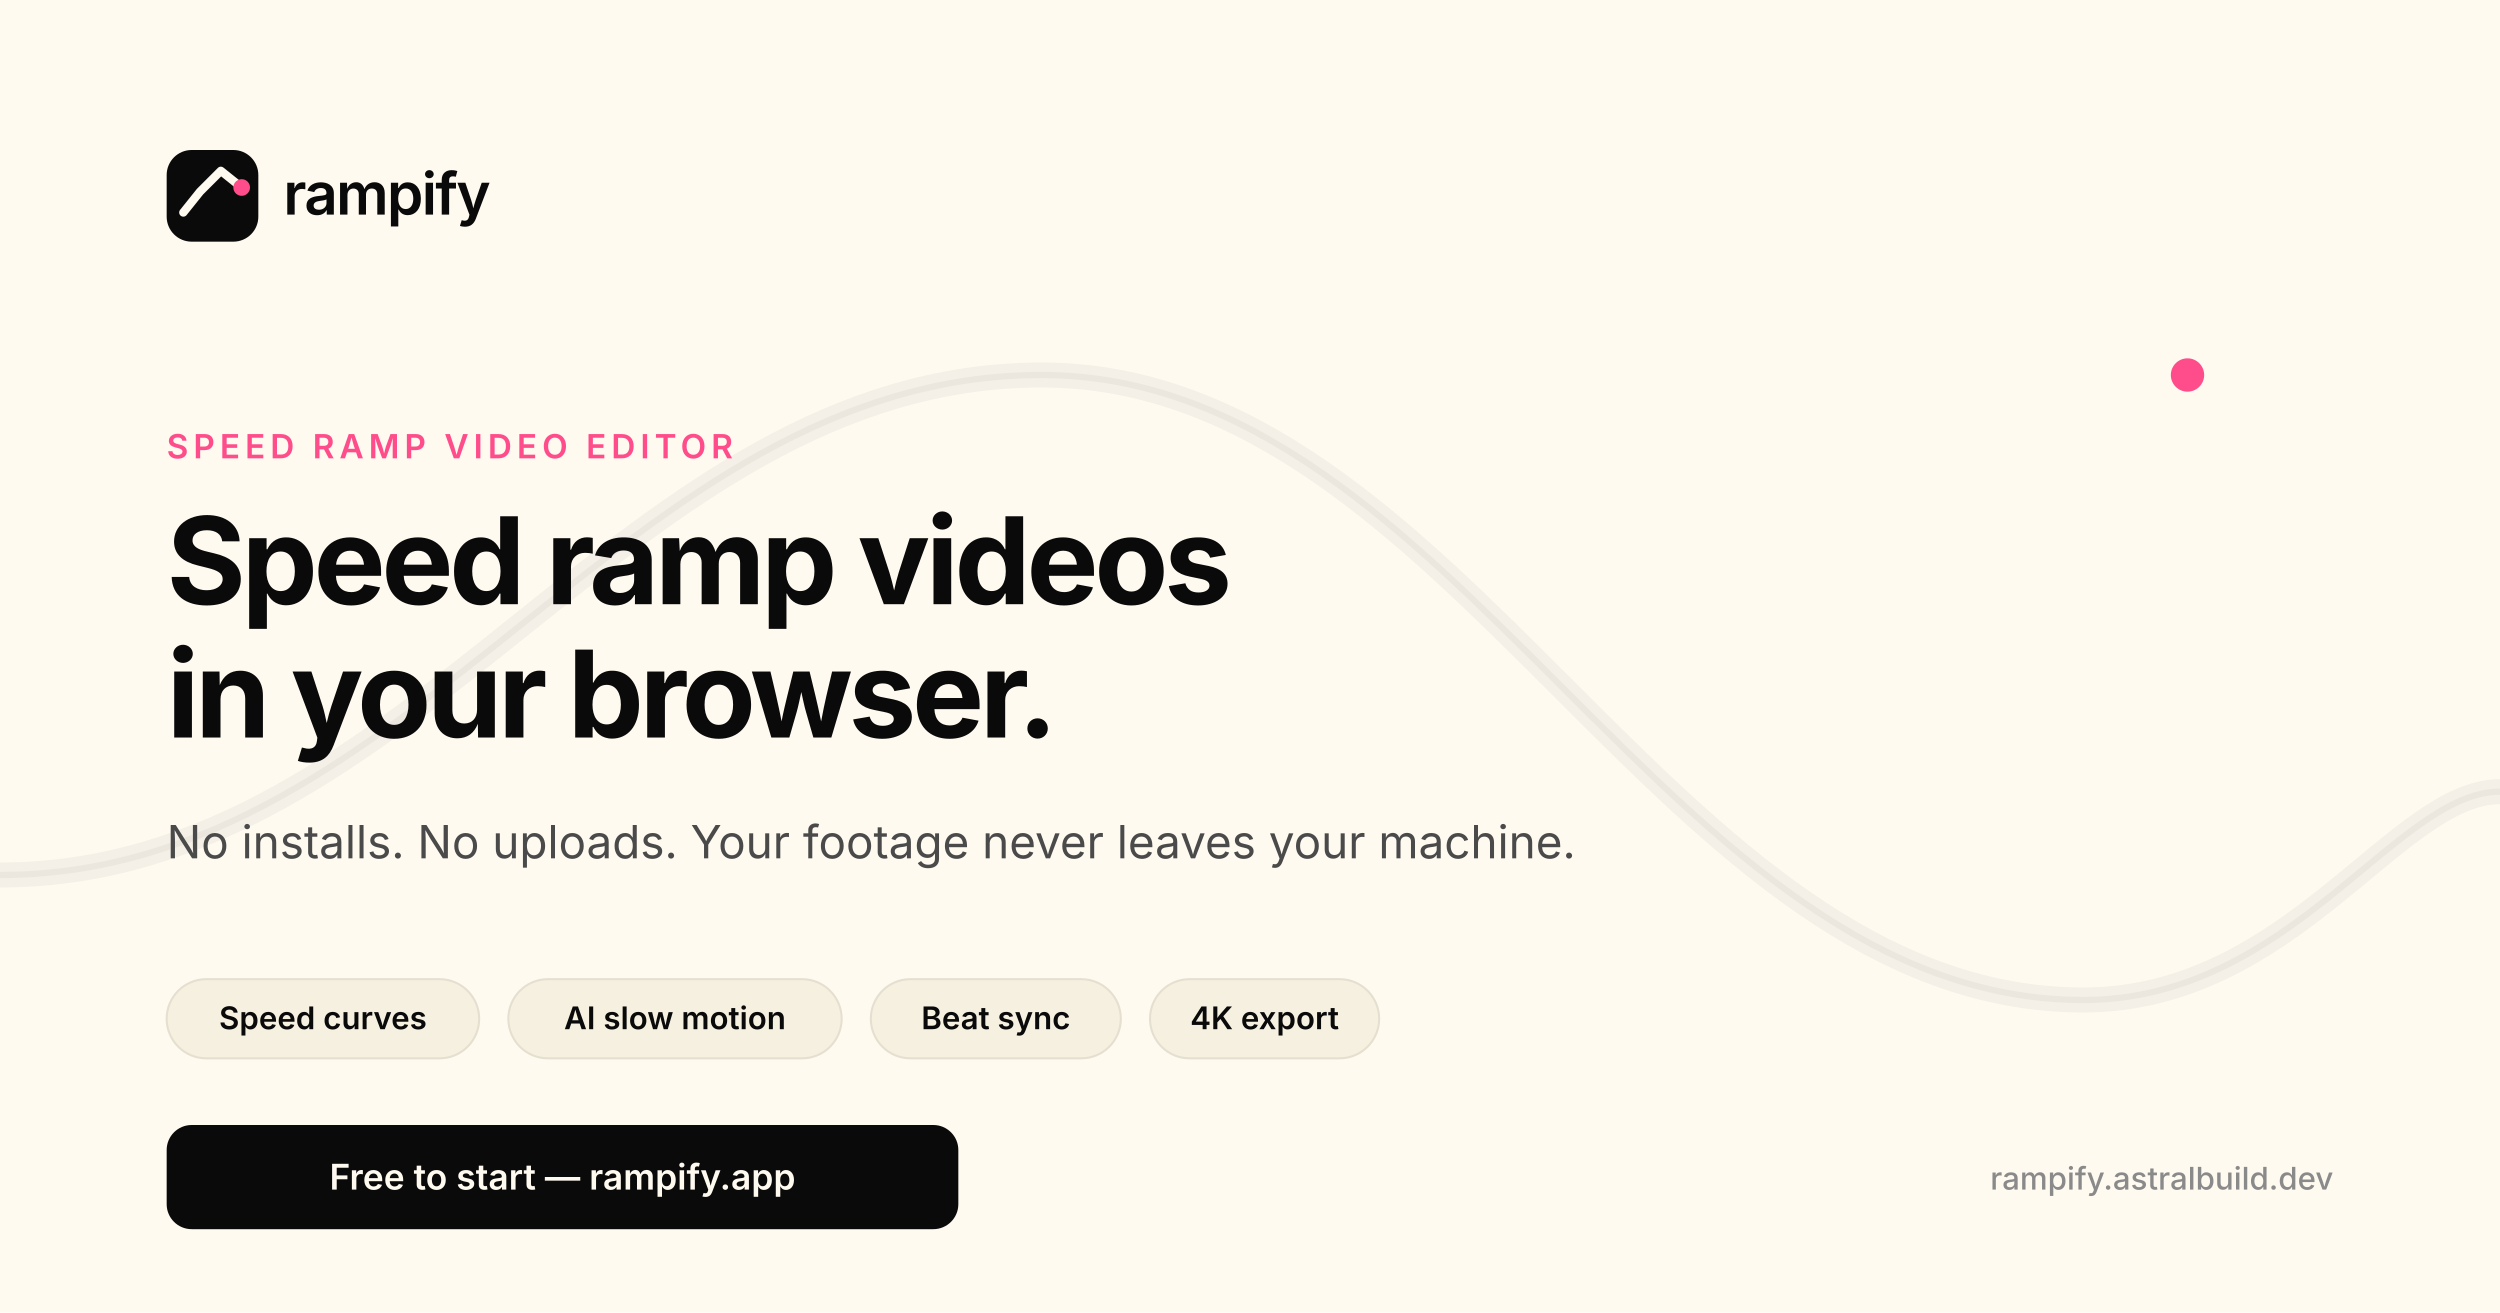
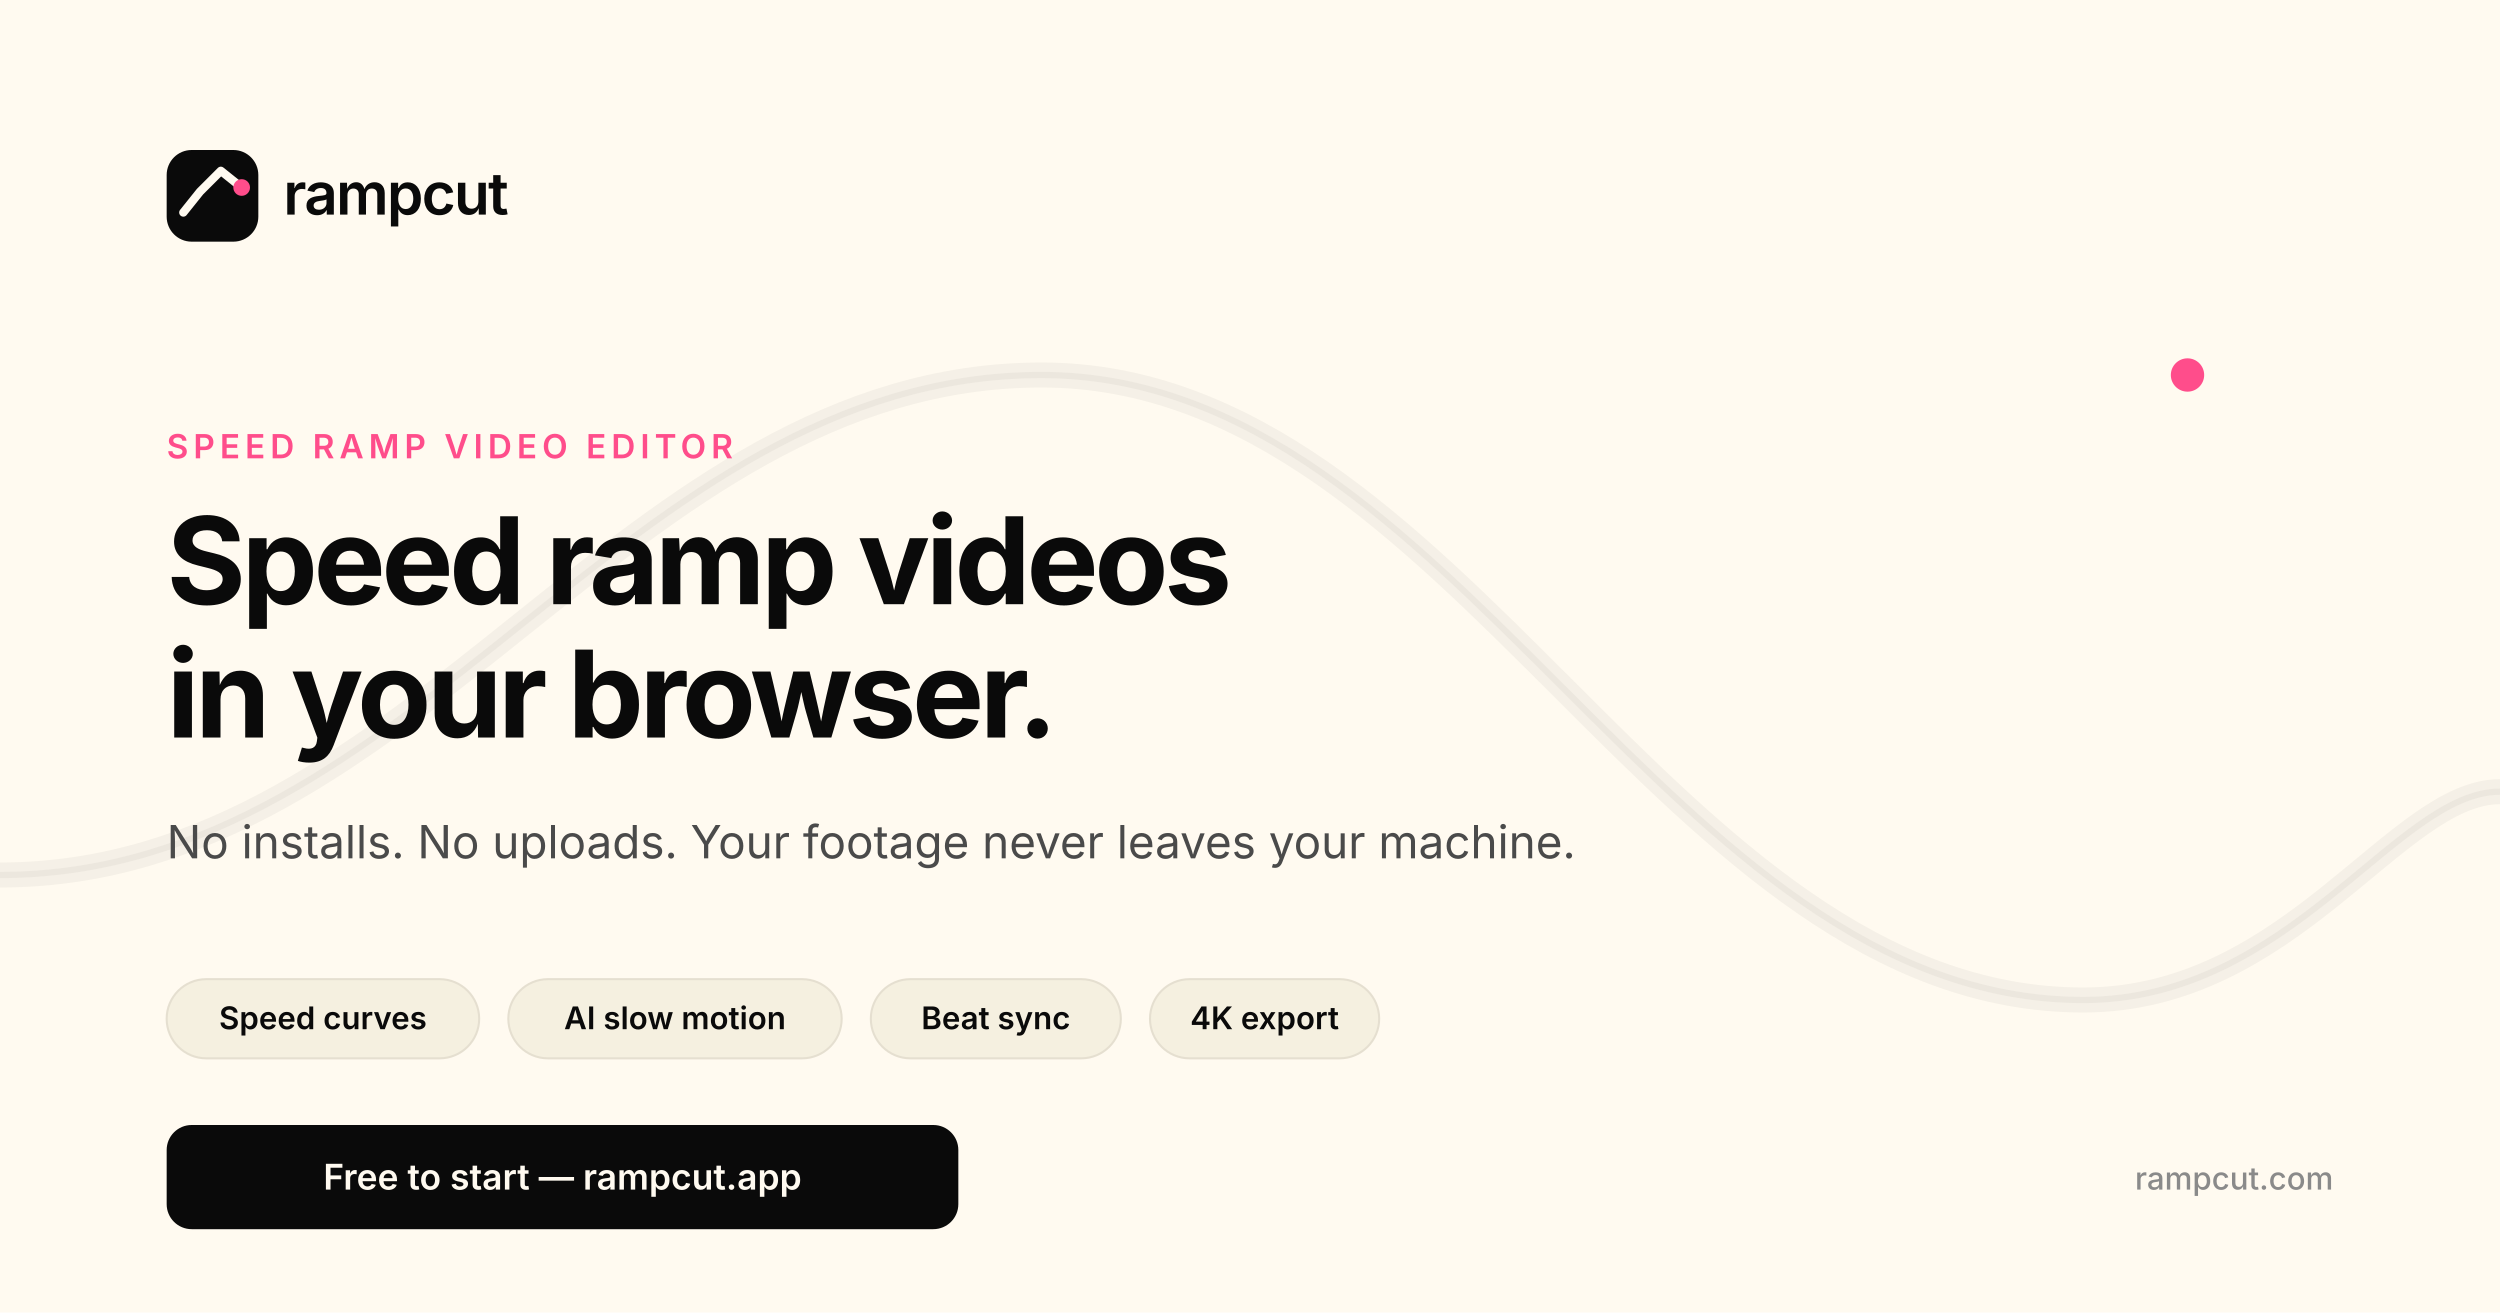
<svg xmlns="http://www.w3.org/2000/svg" width="1200" height="630" viewBox="0 0 1200 630" fill="none">
  <rect width="1200" height="630" fill="#fffaf0" />
  <g opacity="0.08">
    <path d="M 0 420 C 200 420 300 180 500 180 C 700 180 800 480 1000 480 C 1100 480 1150 380 1200 380" stroke="#0a0a0a" stroke-width="3" fill="none" stroke-linecap="round" />
    <path d="M 0 420 C 200 420 300 180 500 180 C 700 180 800 480 1000 480 C 1100 480 1150 380 1200 380" stroke="#0a0a0a" stroke-width="12" fill="none" stroke-linecap="round" opacity="0.5" />
  </g>
  <circle cx="1050" cy="180" r="8" fill="#ff4d8b" />
  <g transform="translate(80, 72)">
    <rect width="44" height="44" rx="12" fill="#0a0a0a" />
    <polyline points="8,30 16,20 26,10 36,18" stroke="#fffaf0" stroke-width="4" stroke-linecap="round" stroke-linejoin="round" fill="none" />
    <circle cx="36" cy="18" r="4" fill="#ff4d8b" />
  </g>
-   <text x="136" y="103" font-family="Inter, -apple-system, sans-serif" font-size="28" font-weight="600" fill="#0a0a0a" letter-spacing="-0.8">rampify</text>
+   <text x="136" y="103" font-family="Inter, -apple-system, sans-serif" font-size="28" font-weight="600" fill="#0a0a0a" letter-spacing="-0.8">rampcut</text>
  <text x="80" y="220" font-family="Inter, sans-serif" font-size="16" font-weight="600" fill="#ff4d8b" letter-spacing="2.4">SPEED RAMP VIDEO EDITOR</text>
  <text x="80" y="290" font-family="Inter, sans-serif" font-size="58" font-weight="700" fill="#0a0a0a" letter-spacing="-2">Speed ramp videos</text>
  <text x="80" y="354" font-family="Inter, sans-serif" font-size="58" font-weight="700" fill="#0a0a0a" letter-spacing="-2">in your browser.</text>
  <text x="80" y="412" font-family="Inter, sans-serif" font-size="22" font-weight="400" fill="#4a4a4a">No installs. No uploads. Your footage never leaves your machine.</text>
  <g font-family="Inter, sans-serif" font-size="15" font-weight="600">
    <rect x="80" y="470" width="150" height="38" rx="19" fill="#f5f0e0" stroke="#e5dfd0" stroke-width="1" />
    <text x="155" y="494" text-anchor="middle" fill="#0a0a0a">Speed curves</text>
    <rect x="244" y="470" width="160" height="38" rx="19" fill="#f5f0e0" stroke="#e5dfd0" stroke-width="1" />
    <text x="324" y="494" text-anchor="middle" fill="#0a0a0a">AI slow motion</text>
    <rect x="418" y="470" width="120" height="38" rx="19" fill="#f5f0e0" stroke="#e5dfd0" stroke-width="1" />
    <text x="478" y="494" text-anchor="middle" fill="#0a0a0a">Beat sync</text>
    <rect x="552" y="470" width="110" height="38" rx="19" fill="#f5f0e0" stroke="#e5dfd0" stroke-width="1" />
    <text x="607" y="494" text-anchor="middle" fill="#0a0a0a">4K export</text>
  </g>
  <rect x="80" y="540" width="380" height="50" rx="12" fill="#0a0a0a" />
-   <text x="270" y="571" text-anchor="middle" font-family="Inter, sans-serif" font-size="17" font-weight="600" fill="#fffaf0">Free to start — rampify.app</text>
-   <text x="1120" y="571" text-anchor="end" font-family="Inter, sans-serif" font-size="15" font-weight="500" fill="#8a8a8a">rampify.astralbuild.dev</text>
+   <text x="270" y="571" text-anchor="middle" font-family="Inter, sans-serif" font-size="17" font-weight="600" fill="#fffaf0">Free to start — rampcut.app</text>
+   <text x="1120" y="571" text-anchor="end" font-family="Inter, sans-serif" font-size="15" font-weight="500" fill="#8a8a8a">rampcut.com</text>
</svg>
